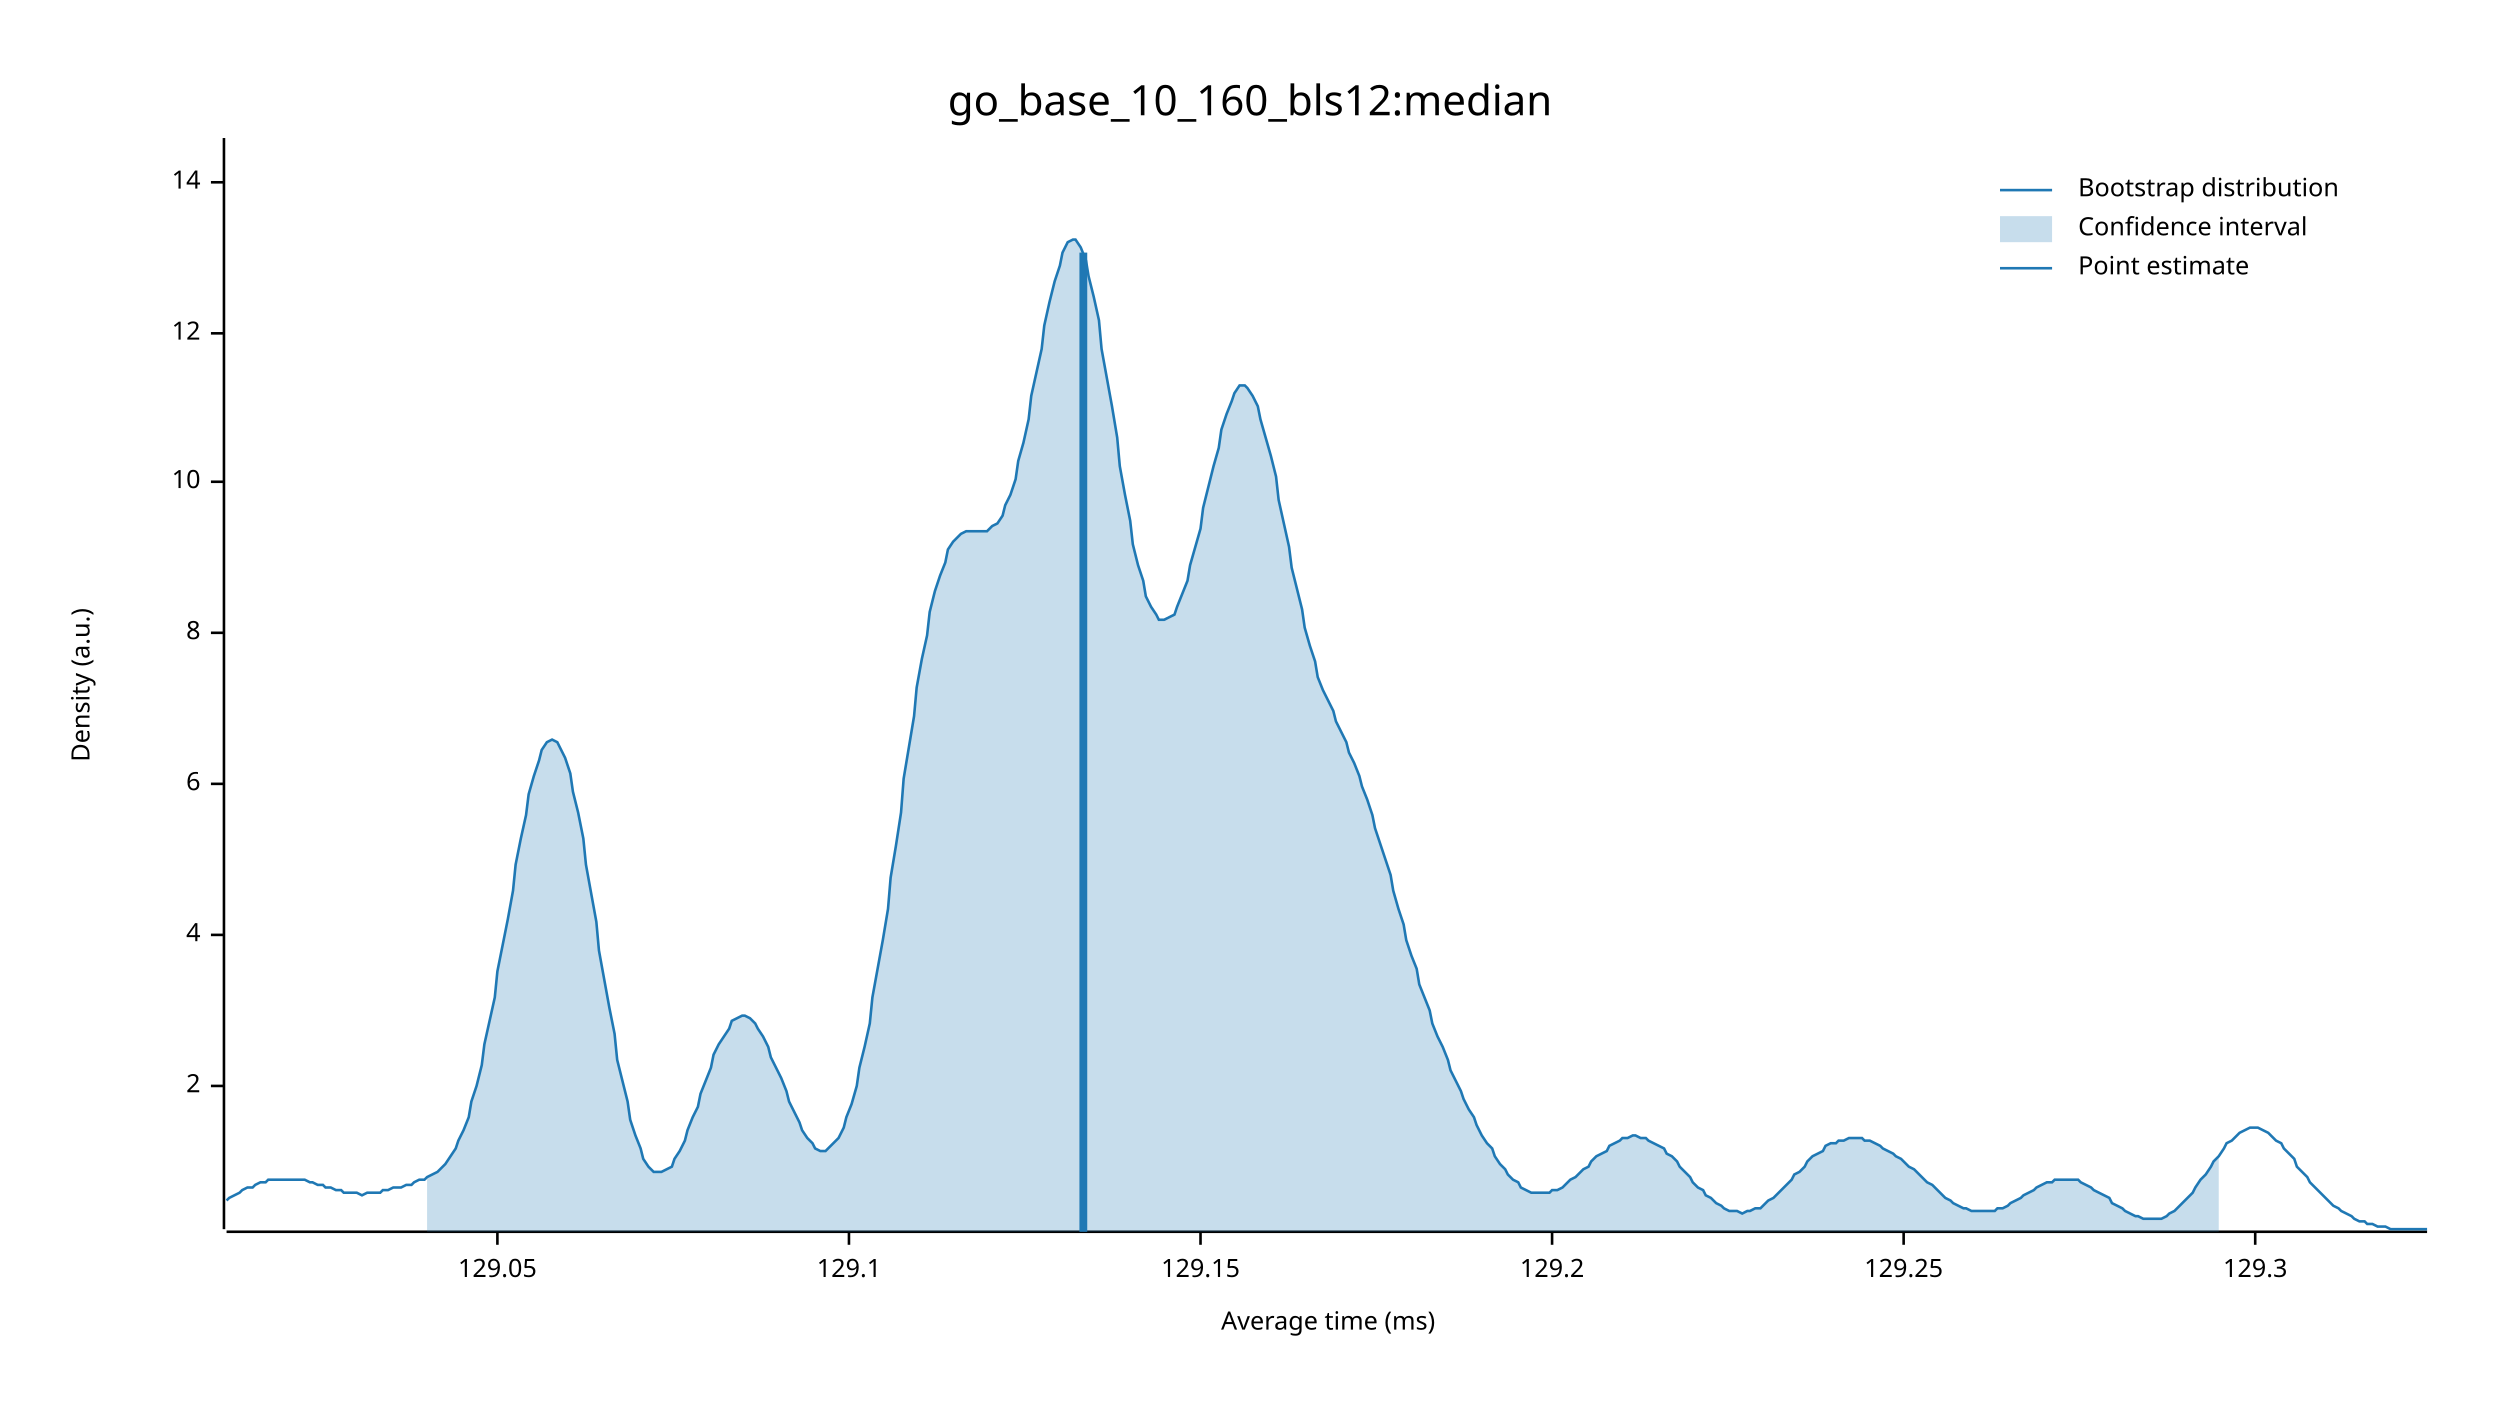
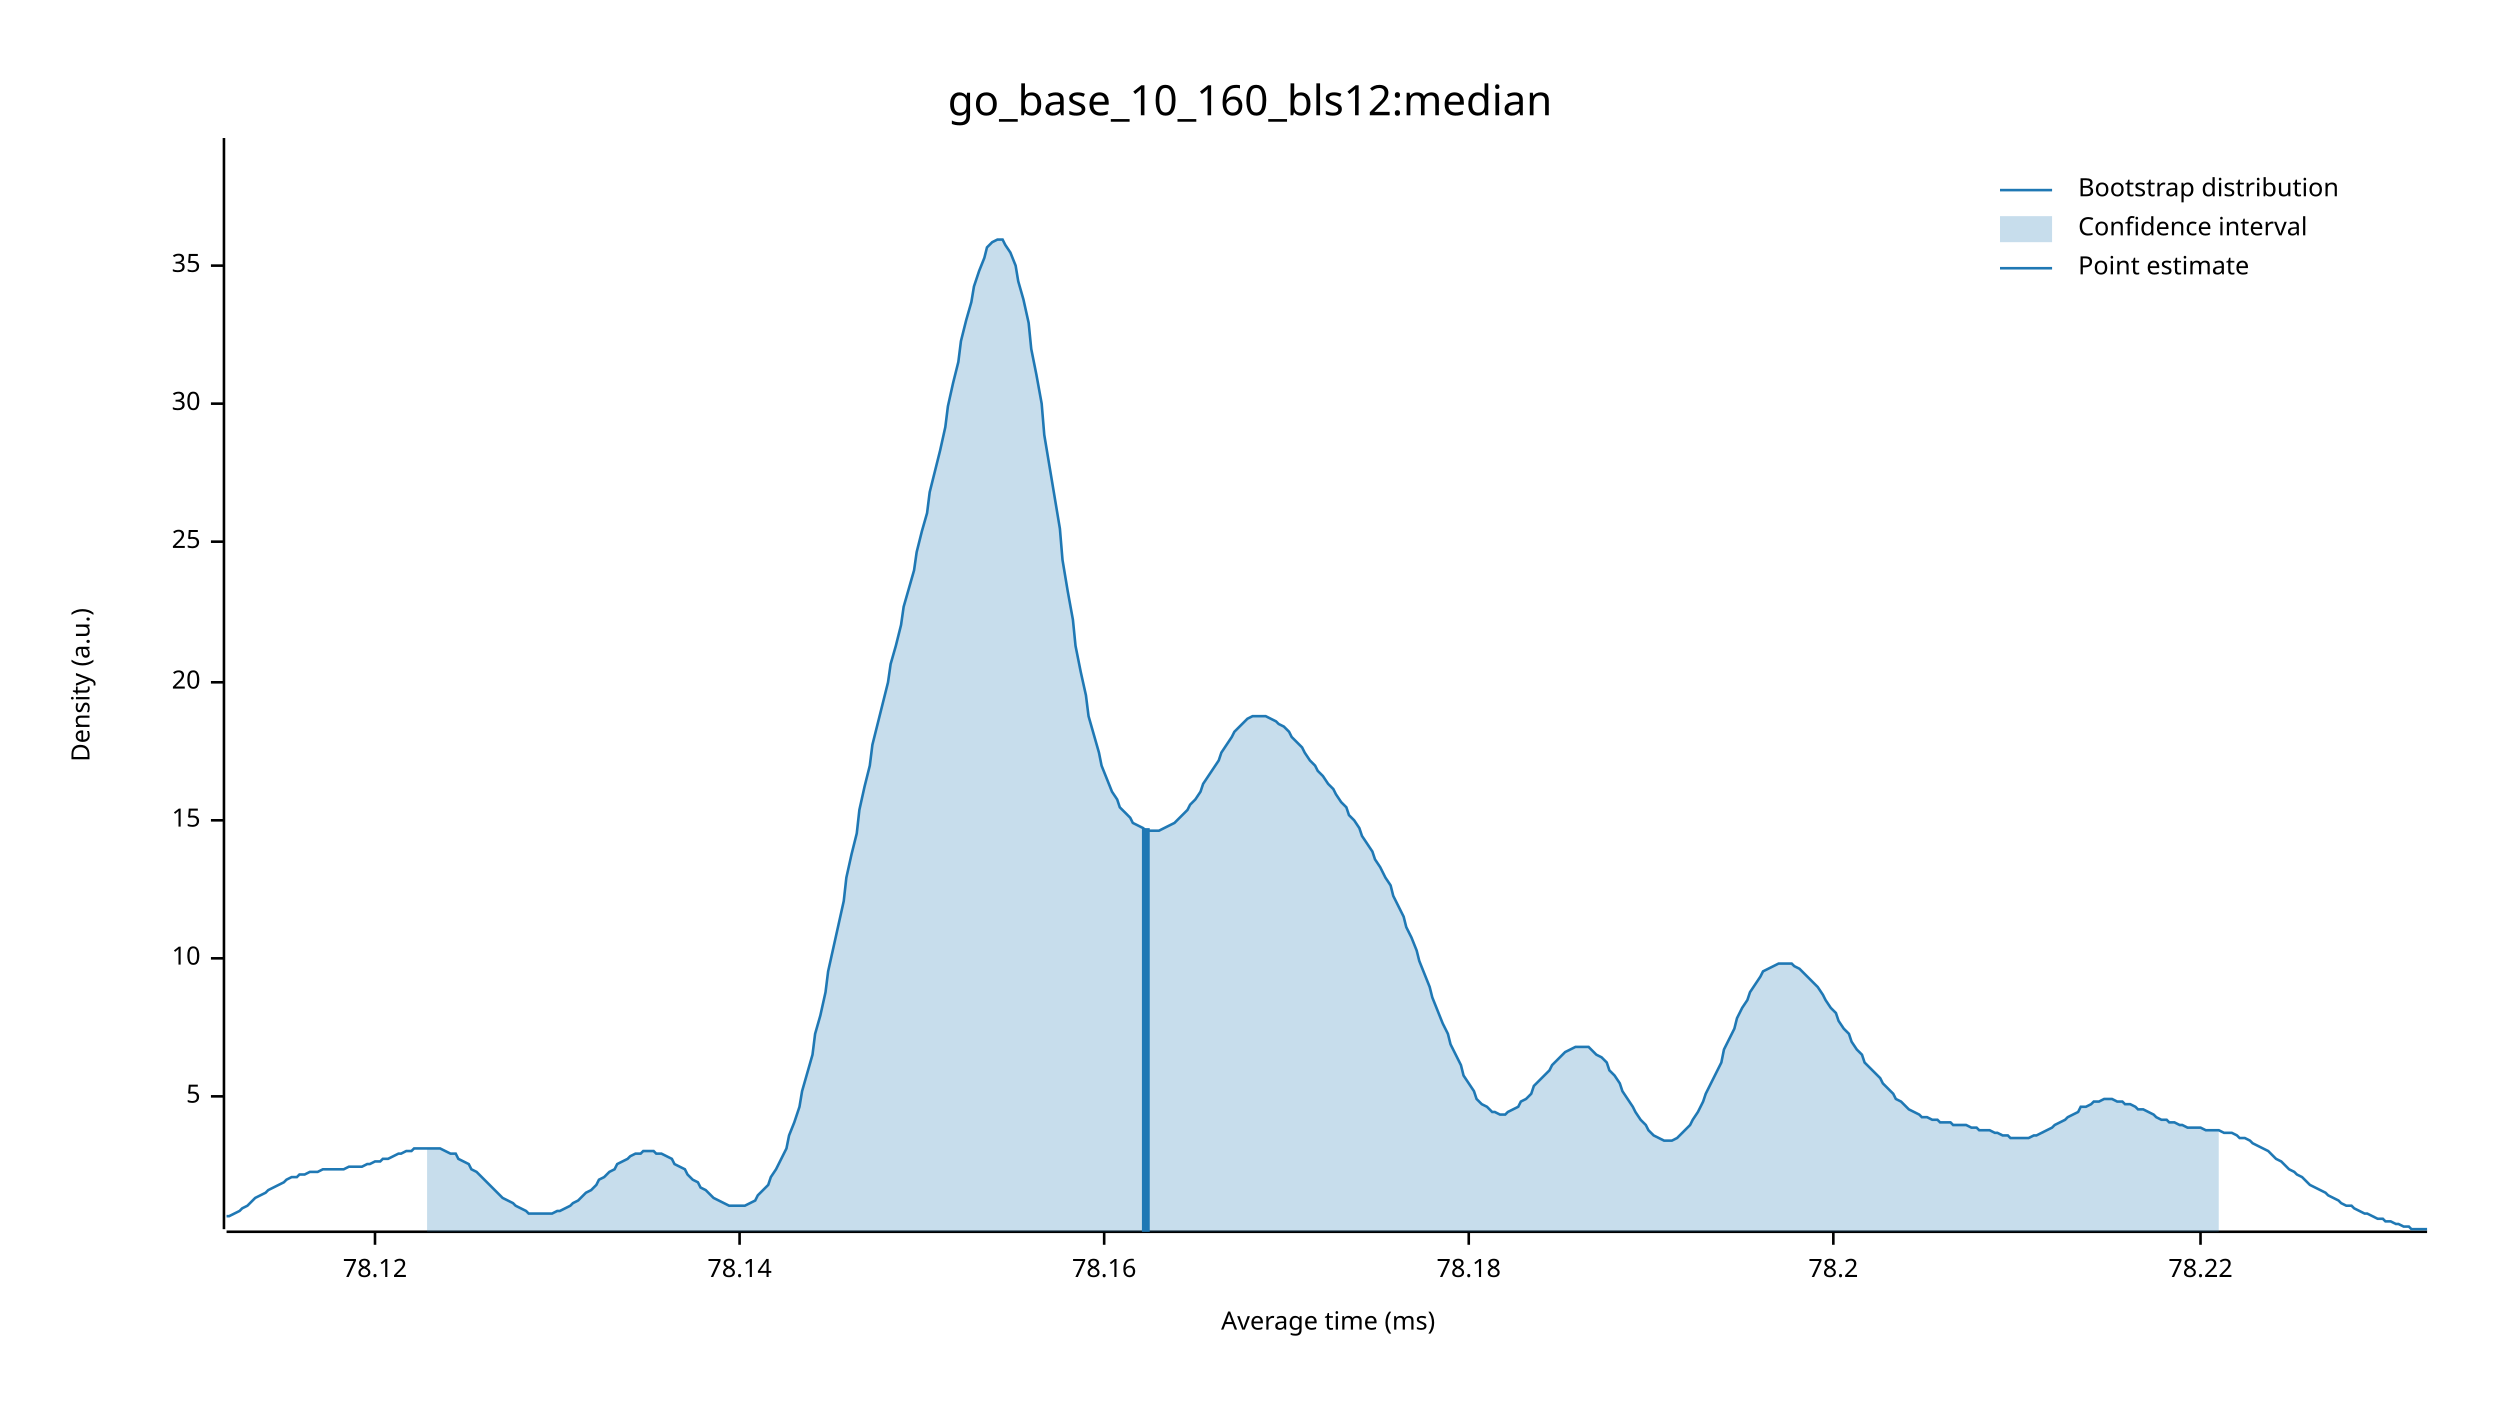
<svg xmlns="http://www.w3.org/2000/svg" width="960" height="540" viewBox="0 0 960 540">
  <text x="480" y="32" dy="0.76em" text-anchor="middle" font-family="sans-serif" font-size="16.129" opacity="1" fill="#000000">
go_base_10_160_bls12:median
</text>
  <text x="27" y="263" dy="0.76em" text-anchor="middle" font-family="sans-serif" font-size="9.677" opacity="1" fill="#000000" transform="rotate(270, 27, 263)">
Density (a.u.)
</text>
  <text x="510" y="513" dy="-0.5ex" text-anchor="middle" font-family="sans-serif" font-size="9.677" opacity="1" fill="#000000">
Average time (ms)
</text>
  <polyline fill="none" opacity="1" stroke="#000000" stroke-width="1" points="86,53 86,472 " />
-   <text x="77" y="417" dy="0.5ex" text-anchor="end" font-family="sans-serif" font-size="9.677" opacity="1" fill="#000000">
- 2
+   <text x="77" y="421" dy="0.5ex" text-anchor="end" font-family="sans-serif" font-size="9.677" opacity="1" fill="#000000">
+ 5
</text>
-   <polyline fill="none" opacity="1" stroke="#000000" stroke-width="1" points="81,417 86,417 " />
-   <text x="77" y="359" dy="0.5ex" text-anchor="end" font-family="sans-serif" font-size="9.677" opacity="1" fill="#000000">
- 4
- </text>
-   <polyline fill="none" opacity="1" stroke="#000000" stroke-width="1" points="81,359 86,359 " />
-   <text x="77" y="301" dy="0.5ex" text-anchor="end" font-family="sans-serif" font-size="9.677" opacity="1" fill="#000000">
- 6
- </text>
-   <polyline fill="none" opacity="1" stroke="#000000" stroke-width="1" points="81,301 86,301 " />
-   <text x="77" y="243" dy="0.5ex" text-anchor="end" font-family="sans-serif" font-size="9.677" opacity="1" fill="#000000">
- 8
- </text>
-   <polyline fill="none" opacity="1" stroke="#000000" stroke-width="1" points="81,243 86,243 " />
-   <text x="77" y="185" dy="0.5ex" text-anchor="end" font-family="sans-serif" font-size="9.677" opacity="1" fill="#000000">
+   <polyline fill="none" opacity="1" stroke="#000000" stroke-width="1" points="81,421 86,421 " />
+   <text x="77" y="368" dy="0.5ex" text-anchor="end" font-family="sans-serif" font-size="9.677" opacity="1" fill="#000000">
10
</text>
-   <polyline fill="none" opacity="1" stroke="#000000" stroke-width="1" points="81,185 86,185 " />
-   <text x="77" y="128" dy="0.5ex" text-anchor="end" font-family="sans-serif" font-size="9.677" opacity="1" fill="#000000">
- 12
+   <polyline fill="none" opacity="1" stroke="#000000" stroke-width="1" points="81,368 86,368 " />
+   <text x="77" y="315" dy="0.5ex" text-anchor="end" font-family="sans-serif" font-size="9.677" opacity="1" fill="#000000">
+ 15
</text>
-   <polyline fill="none" opacity="1" stroke="#000000" stroke-width="1" points="81,128 86,128 " />
-   <text x="77" y="70" dy="0.5ex" text-anchor="end" font-family="sans-serif" font-size="9.677" opacity="1" fill="#000000">
- 14
+   <polyline fill="none" opacity="1" stroke="#000000" stroke-width="1" points="81,315 86,315 " />
+   <text x="77" y="262" dy="0.5ex" text-anchor="end" font-family="sans-serif" font-size="9.677" opacity="1" fill="#000000">
+ 20
</text>
-   <polyline fill="none" opacity="1" stroke="#000000" stroke-width="1" points="81,70 86,70 " />
+   <polyline fill="none" opacity="1" stroke="#000000" stroke-width="1" points="81,262 86,262 " />
+   <text x="77" y="208" dy="0.5ex" text-anchor="end" font-family="sans-serif" font-size="9.677" opacity="1" fill="#000000">
+ 25
+ </text>
+   <polyline fill="none" opacity="1" stroke="#000000" stroke-width="1" points="81,208 86,208 " />
+   <text x="77" y="155" dy="0.5ex" text-anchor="end" font-family="sans-serif" font-size="9.677" opacity="1" fill="#000000">
+ 30
+ </text>
+   <polyline fill="none" opacity="1" stroke="#000000" stroke-width="1" points="81,155 86,155 " />
+   <text x="77" y="102" dy="0.5ex" text-anchor="end" font-family="sans-serif" font-size="9.677" opacity="1" fill="#000000">
+ 35
+ </text>
+   <polyline fill="none" opacity="1" stroke="#000000" stroke-width="1" points="81,102 86,102 " />
  <polyline fill="none" opacity="1" stroke="#000000" stroke-width="1" points="87,473 932,473 " />
-   <text x="191" y="483" dy="0.76em" text-anchor="middle" font-family="sans-serif" font-size="9.677" opacity="1" fill="#000000">
- 129.05
+   <text x="144" y="483" dy="0.76em" text-anchor="middle" font-family="sans-serif" font-size="9.677" opacity="1" fill="#000000">
+ 78.12
</text>
-   <polyline fill="none" opacity="1" stroke="#000000" stroke-width="1" points="191,473 191,478 " />
-   <text x="326" y="483" dy="0.76em" text-anchor="middle" font-family="sans-serif" font-size="9.677" opacity="1" fill="#000000">
- 129.1
+   <polyline fill="none" opacity="1" stroke="#000000" stroke-width="1" points="144,473 144,478 " />
+   <text x="284" y="483" dy="0.76em" text-anchor="middle" font-family="sans-serif" font-size="9.677" opacity="1" fill="#000000">
+ 78.14
</text>
-   <polyline fill="none" opacity="1" stroke="#000000" stroke-width="1" points="326,473 326,478 " />
-   <text x="461" y="483" dy="0.76em" text-anchor="middle" font-family="sans-serif" font-size="9.677" opacity="1" fill="#000000">
- 129.15
+   <polyline fill="none" opacity="1" stroke="#000000" stroke-width="1" points="284,473 284,478 " />
+   <text x="424" y="483" dy="0.76em" text-anchor="middle" font-family="sans-serif" font-size="9.677" opacity="1" fill="#000000">
+ 78.16
</text>
-   <polyline fill="none" opacity="1" stroke="#000000" stroke-width="1" points="461,473 461,478 " />
-   <text x="596" y="483" dy="0.76em" text-anchor="middle" font-family="sans-serif" font-size="9.677" opacity="1" fill="#000000">
- 129.2
+   <polyline fill="none" opacity="1" stroke="#000000" stroke-width="1" points="424,473 424,478 " />
+   <text x="564" y="483" dy="0.76em" text-anchor="middle" font-family="sans-serif" font-size="9.677" opacity="1" fill="#000000">
+ 78.18
</text>
-   <polyline fill="none" opacity="1" stroke="#000000" stroke-width="1" points="596,473 596,478 " />
-   <text x="731" y="483" dy="0.76em" text-anchor="middle" font-family="sans-serif" font-size="9.677" opacity="1" fill="#000000">
- 129.25
+   <polyline fill="none" opacity="1" stroke="#000000" stroke-width="1" points="564,473 564,478 " />
+   <text x="704" y="483" dy="0.76em" text-anchor="middle" font-family="sans-serif" font-size="9.677" opacity="1" fill="#000000">
+ 78.2
</text>
-   <polyline fill="none" opacity="1" stroke="#000000" stroke-width="1" points="731,473 731,478 " />
-   <text x="866" y="483" dy="0.76em" text-anchor="middle" font-family="sans-serif" font-size="9.677" opacity="1" fill="#000000">
- 129.3
+   <polyline fill="none" opacity="1" stroke="#000000" stroke-width="1" points="704,473 704,478 " />
+   <text x="845" y="483" dy="0.76em" text-anchor="middle" font-family="sans-serif" font-size="9.677" opacity="1" fill="#000000">
+ 78.22
</text>
-   <polyline fill="none" opacity="1" stroke="#000000" stroke-width="1" points="866,473 866,478 " />
-   <polyline fill="none" opacity="1" stroke="#1F78B4" stroke-width="1" points="87,461 88,460 90,459 92,458 93,457 95,456 97,456 98,455 100,454 102,454 103,453 105,453 107,453 109,453 110,453 112,453 114,453 115,453 117,453 119,454 120,454 122,455 124,455 125,456 127,456 129,457 131,457 132,458 134,458 136,458 137,458 139,459 141,458 142,458 144,458 146,458 147,457 149,457 151,456 153,456 154,456 156,455 158,455 159,454 161,453 163,453 164,452 166,451 168,450 169,449 171,447 173,444 175,441 176,438 178,434 180,429 181,423 183,417 185,409 186,401 188,392 190,383 191,373 193,363 195,353 197,342 198,332 200,322 202,313 203,305 205,298 207,292 208,288 210,285 212,284 214,285 215,287 217,291 219,297 220,304 222,312 224,322 225,332 227,343 229,354 230,365 232,376 234,387 236,397 237,407 239,415 241,423 242,430 244,436 246,441 247,445 249,448 251,450 252,450 254,450 256,449 258,448 259,445 261,442 263,438 264,434 266,429 268,425 269,420 271,415 273,410 274,405 276,401 278,398 280,395 281,392 283,391 285,390 286,390 288,391 290,393 291,395 293,398 295,402 296,406 298,410 300,414 302,419 303,423 305,427 307,431 308,434 310,437 312,439 313,441 315,442 317,442 318,441 320,439 322,437 324,433 325,429 327,424 329,417 330,410 332,402 334,393 335,383 337,372 339,361 341,349 342,337 344,325 346,312 347,299 349,287 351,275 352,264 354,253 356,244 357,235 359,227 361,221 363,216 364,211 366,208 368,206 369,205 371,204 373,204 374,204 376,204 378,204 379,204 381,202 383,201 385,198 386,194 388,190 390,184 391,177 393,170 395,161 396,152 398,143 400,134 401,125 403,116 405,108 407,102 408,97 410,93 412,92 413,92 415,95 417,100 418,106 420,114 422,123 423,134 425,145 427,156 429,168 430,179 432,190 434,200 435,209 437,217 439,223 440,229 442,233 444,236 445,238 447,238 449,237 451,236 452,233 454,228 456,223 457,217 459,210 461,203 462,195 464,187 466,179 468,172 469,165 471,159 473,154 474,151 476,148 478,148 479,149 481,152 483,156 484,161 486,168 488,175 490,183 491,192 493,201 495,210 496,218 498,226 500,234 501,241 503,248 505,254 506,260 508,265 510,269 512,273 513,277 515,281 517,285 518,289 520,293 522,298 523,302 525,307 527,313 528,318 530,324 532,330 534,336 535,342 537,349 539,355 540,361 542,367 544,372 545,378 547,383 549,388 550,393 552,398 554,402 556,407 557,411 559,415 561,419 562,422 564,426 566,429 567,432 569,436 571,439 573,441 574,444 576,447 578,449 579,451 581,453 583,454 584,456 586,457 588,458 589,458 591,458 593,458 595,458 596,457 598,457 600,456 601,455 603,453 605,452 606,451 608,449 610,448 611,446 613,444 615,443 617,442 618,440 620,439 622,438 623,437 625,437 627,436 628,436 630,437 632,437 633,438 635,439 637,440 639,441 640,443 642,444 644,446 645,448 647,450 649,452 650,454 652,456 654,457 655,459 657,460 659,462 661,463 662,464 664,465 666,465 667,465 669,466 671,465 672,465 674,464 676,464 677,463 679,461 681,460 683,458 684,457 686,455 688,453 689,451 691,450 693,448 694,446 696,444 698,443 700,442 701,440 703,439 705,439 706,438 708,438 710,437 711,437 713,437 715,437 716,438 718,438 720,439 722,440 723,441 725,442 727,443 728,444 730,445 732,447 733,448 735,449 737,451 738,452 740,454 742,455 744,457 745,458 747,460 749,461 750,462 752,463 754,464 755,464 757,465 759,465 760,465 762,465 764,465 766,465 767,464 769,464 771,463 772,462 774,461 776,460 777,459 779,458 781,457 782,456 784,455 786,454 788,454 789,453 791,453 793,453 794,453 796,453 798,453 799,454 801,455 803,456 804,457 806,458 808,459 810,460 811,462 813,463 815,464 816,465 818,466 820,467 821,467 823,468 825,468 827,468 828,468 830,468 832,467 833,466 835,465 837,463 838,462 840,460 842,458 843,456 845,453 847,451 849,448 850,446 852,444 854,441 855,439 857,438 859,436 860,435 862,434 864,433 865,433 867,433 869,434 871,435 872,436 874,438 876,439 877,441 879,443 881,445 882,448 884,450 886,452 887,454 889,456 891,458 893,460 894,461 896,463 898,464 899,465 901,466 903,467 904,468 906,469 908,469 909,470 911,470 913,471 915,471 916,471 918,472 920,472 921,472 923,472 925,472 926,472 928,472 930,472 932,472 " />
-   <polygon opacity="0.25" fill="#1F78B4" points="164,452 166,451 168,450 169,449 171,447 173,444 175,441 176,438 178,434 180,429 181,423 183,417 185,409 186,401 188,392 190,383 191,373 193,363 195,353 197,342 198,332 200,322 202,313 203,305 205,298 207,292 208,288 210,285 212,284 214,285 215,287 217,291 219,297 220,304 222,312 224,322 225,332 227,343 229,354 230,365 232,376 234,387 236,397 237,407 239,415 241,423 242,430 244,436 246,441 247,445 249,448 251,450 252,450 254,450 256,449 258,448 259,445 261,442 263,438 264,434 266,429 268,425 269,420 271,415 273,410 274,405 276,401 278,398 280,395 281,392 283,391 285,390 286,390 288,391 290,393 291,395 293,398 295,402 296,406 298,410 300,414 302,419 303,423 305,427 307,431 308,434 310,437 312,439 313,441 315,442 317,442 318,441 320,439 322,437 324,433 325,429 327,424 329,417 330,410 332,402 334,393 335,383 337,372 339,361 341,349 342,337 344,325 346,312 347,299 349,287 351,275 352,264 354,253 356,244 357,235 359,227 361,221 363,216 364,211 366,208 368,206 369,205 371,204 373,204 374,204 376,204 378,204 379,204 381,202 383,201 385,198 386,194 388,190 390,184 391,177 393,170 395,161 396,152 398,143 400,134 401,125 403,116 405,108 407,102 408,97 410,93 412,92 413,92 415,95 417,100 418,106 420,114 422,123 423,134 425,145 427,156 429,168 430,179 432,190 434,200 435,209 437,217 439,223 440,229 442,233 444,236 445,238 447,238 449,237 451,236 452,233 454,228 456,223 457,217 459,210 461,203 462,195 464,187 466,179 468,172 469,165 471,159 473,154 474,151 476,148 478,148 479,149 481,152 483,156 484,161 486,168 488,175 490,183 491,192 493,201 495,210 496,218 498,226 500,234 501,241 503,248 505,254 506,260 508,265 510,269 512,273 513,277 515,281 517,285 518,289 520,293 522,298 523,302 525,307 527,313 528,318 530,324 532,330 534,336 535,342 537,349 539,355 540,361 542,367 544,372 545,378 547,383 549,388 550,393 552,398 554,402 556,407 557,411 559,415 561,419 562,422 564,426 566,429 567,432 569,436 571,439 573,441 574,444 576,447 578,449 579,451 581,453 583,454 584,456 586,457 588,458 589,458 591,458 593,458 595,458 596,457 598,457 600,456 601,455 603,453 605,452 606,451 608,449 610,448 611,446 613,444 615,443 617,442 618,440 620,439 622,438 623,437 625,437 627,436 628,436 630,437 632,437 633,438 635,439 637,440 639,441 640,443 642,444 644,446 645,448 647,450 649,452 650,454 652,456 654,457 655,459 657,460 659,462 661,463 662,464 664,465 666,465 667,465 669,466 671,465 672,465 674,464 676,464 677,463 679,461 681,460 683,458 684,457 686,455 688,453 689,451 691,450 693,448 694,446 696,444 698,443 700,442 701,440 703,439 705,439 706,438 708,438 710,437 711,437 713,437 715,437 716,438 718,438 720,439 722,440 723,441 725,442 727,443 728,444 730,445 732,447 733,448 735,449 737,451 738,452 740,454 742,455 744,457 745,458 747,460 749,461 750,462 752,463 754,464 755,464 757,465 759,465 760,465 762,465 764,465 766,465 767,464 769,464 771,463 772,462 774,461 776,460 777,459 779,458 781,457 782,456 784,455 786,454 788,454 789,453 791,453 793,453 794,453 796,453 798,453 799,454 801,455 803,456 804,457 806,458 808,459 810,460 811,462 813,463 815,464 816,465 818,466 820,467 821,467 823,468 825,468 827,468 828,468 830,468 832,467 833,466 835,465 837,463 838,462 840,460 842,458 843,456 845,453 847,451 849,448 850,446 852,444 852,473 164,473 " />
-   <polyline fill="none" opacity="1" stroke="#1F78B4" stroke-width="3" points="416,473 416,97 " />
+   <polyline fill="none" opacity="1" stroke="#000000" stroke-width="1" points="845,473 845,478 " />
+   <polyline fill="none" opacity="1" stroke="#1F78B4" stroke-width="1" points="87,467 88,467 90,466 92,465 93,464 95,463 97,461 98,460 100,459 102,458 103,457 105,456 107,455 109,454 110,453 112,452 114,452 115,451 117,451 119,450 120,450 122,450 124,449 125,449 127,449 129,449 131,449 132,449 134,448 136,448 137,448 139,448 141,447 142,447 144,446 146,446 147,445 149,445 151,444 153,443 154,443 156,442 158,442 159,441 161,441 163,441 164,441 166,441 168,441 169,441 171,442 173,443 175,443 176,445 178,446 180,447 181,449 183,450 185,452 186,453 188,455 190,457 191,458 193,460 195,461 197,462 198,463 200,464 202,465 203,466 205,466 207,466 208,466 210,466 212,466 214,465 215,465 217,464 219,463 220,462 222,461 224,459 225,458 227,457 229,455 230,453 232,452 234,450 236,449 237,447 239,446 241,445 242,444 244,443 246,443 247,442 249,442 251,442 252,443 254,443 256,444 258,445 259,447 261,448 263,449 264,451 266,453 268,454 269,456 271,457 273,459 274,460 276,461 278,462 280,463 281,463 283,463 285,463 286,463 288,462 290,461 291,459 293,457 295,455 296,452 298,449 300,445 302,441 303,436 305,431 307,425 308,419 310,412 312,405 313,397 315,390 317,381 318,373 320,364 322,355 324,346 325,337 327,328 329,320 330,311 332,302 334,294 335,286 337,278 339,270 341,262 342,255 344,248 346,240 347,233 349,226 351,219 352,212 354,204 356,197 357,189 359,181 361,173 363,164 364,156 366,147 368,139 369,131 371,123 373,116 374,110 376,104 378,99 379,95 381,93 383,92 385,92 386,94 388,97 390,102 391,108 393,115 395,124 396,134 398,144 400,155 401,167 403,179 405,191 407,203 408,215 410,227 412,238 413,248 415,258 417,267 418,275 420,282 422,289 423,294 425,299 427,304 429,307 430,310 432,312 434,314 435,316 437,317 439,318 440,319 442,319 444,319 445,319 447,318 449,317 451,316 452,315 454,313 456,311 457,309 459,307 461,304 462,301 464,298 466,295 468,292 469,289 471,286 473,283 474,281 476,279 478,277 479,276 481,275 483,275 484,275 486,275 488,276 490,277 491,278 493,279 495,281 496,283 498,285 500,287 501,289 503,292 505,294 506,296 508,298 510,301 512,303 513,305 515,308 517,310 518,313 520,315 522,318 523,321 525,324 527,327 528,330 530,333 532,337 534,340 535,344 537,348 539,352 540,356 542,360 544,365 545,369 547,374 549,379 550,383 552,388 554,393 556,397 557,401 559,405 561,409 562,413 564,416 566,419 567,422 569,424 571,425 573,427 574,427 576,428 578,428 579,427 581,426 583,425 584,423 586,422 588,420 589,417 591,415 593,413 595,411 596,409 598,407 600,405 601,404 603,403 605,402 606,402 608,402 610,402 611,403 613,405 615,406 617,408 618,411 620,413 622,416 623,419 625,422 627,425 628,427 630,430 632,432 633,434 635,436 637,437 639,438 640,438 642,438 644,437 645,436 647,434 649,432 650,430 652,427 654,423 655,420 657,416 659,412 661,408 662,403 664,399 666,395 667,391 669,387 671,384 672,381 674,378 676,375 677,373 679,372 681,371 683,370 684,370 686,370 688,370 689,371 691,372 693,374 694,375 696,377 698,379 700,382 701,384 703,387 705,389 706,392 708,395 710,397 711,400 713,403 715,405 716,408 718,410 720,412 722,414 723,416 725,418 727,420 728,422 730,423 732,425 733,426 735,427 737,428 738,429 740,429 742,430 744,430 745,431 747,431 749,431 750,432 752,432 754,432 755,432 757,433 759,433 760,434 762,434 764,434 766,435 767,435 769,436 771,436 772,437 774,437 776,437 777,437 779,437 781,436 782,436 784,435 786,434 788,433 789,432 791,431 793,430 794,429 796,428 798,427 799,425 801,425 803,424 804,423 806,423 808,422 810,422 811,422 813,423 815,423 816,424 818,424 820,425 821,426 823,426 825,427 827,428 828,429 830,430 832,430 833,431 835,431 837,432 838,432 840,433 842,433 843,433 845,433 847,434 849,434 850,434 852,434 854,435 855,435 857,435 859,436 860,437 862,437 864,438 865,439 867,440 869,441 871,442 872,443 874,445 876,446 877,447 879,449 881,450 882,451 884,452 886,454 887,455 889,456 891,457 893,458 894,459 896,460 898,461 899,462 901,463 903,463 904,464 906,465 908,466 909,466 911,467 913,468 915,468 916,469 918,469 920,470 921,470 923,471 925,471 926,472 928,472 930,472 932,472 " />
+   <polygon opacity="0.25" fill="#1F78B4" points="164,441 166,441 168,441 169,441 171,442 173,443 175,443 176,445 178,446 180,447 181,449 183,450 185,452 186,453 188,455 190,457 191,458 193,460 195,461 197,462 198,463 200,464 202,465 203,466 205,466 207,466 208,466 210,466 212,466 214,465 215,465 217,464 219,463 220,462 222,461 224,459 225,458 227,457 229,455 230,453 232,452 234,450 236,449 237,447 239,446 241,445 242,444 244,443 246,443 247,442 249,442 251,442 252,443 254,443 256,444 258,445 259,447 261,448 263,449 264,451 266,453 268,454 269,456 271,457 273,459 274,460 276,461 278,462 280,463 281,463 283,463 285,463 286,463 288,462 290,461 291,459 293,457 295,455 296,452 298,449 300,445 302,441 303,436 305,431 307,425 308,419 310,412 312,405 313,397 315,390 317,381 318,373 320,364 322,355 324,346 325,337 327,328 329,320 330,311 332,302 334,294 335,286 337,278 339,270 341,262 342,255 344,248 346,240 347,233 349,226 351,219 352,212 354,204 356,197 357,189 359,181 361,173 363,164 364,156 366,147 368,139 369,131 371,123 373,116 374,110 376,104 378,99 379,95 381,93 383,92 385,92 386,94 388,97 390,102 391,108 393,115 395,124 396,134 398,144 400,155 401,167 403,179 405,191 407,203 408,215 410,227 412,238 413,248 415,258 417,267 418,275 420,282 422,289 423,294 425,299 427,304 429,307 430,310 432,312 434,314 435,316 437,317 439,318 440,319 442,319 444,319 445,319 447,318 449,317 451,316 452,315 454,313 456,311 457,309 459,307 461,304 462,301 464,298 466,295 468,292 469,289 471,286 473,283 474,281 476,279 478,277 479,276 481,275 483,275 484,275 486,275 488,276 490,277 491,278 493,279 495,281 496,283 498,285 500,287 501,289 503,292 505,294 506,296 508,298 510,301 512,303 513,305 515,308 517,310 518,313 520,315 522,318 523,321 525,324 527,327 528,330 530,333 532,337 534,340 535,344 537,348 539,352 540,356 542,360 544,365 545,369 547,374 549,379 550,383 552,388 554,393 556,397 557,401 559,405 561,409 562,413 564,416 566,419 567,422 569,424 571,425 573,427 574,427 576,428 578,428 579,427 581,426 583,425 584,423 586,422 588,420 589,417 591,415 593,413 595,411 596,409 598,407 600,405 601,404 603,403 605,402 606,402 608,402 610,402 611,403 613,405 615,406 617,408 618,411 620,413 622,416 623,419 625,422 627,425 628,427 630,430 632,432 633,434 635,436 637,437 639,438 640,438 642,438 644,437 645,436 647,434 649,432 650,430 652,427 654,423 655,420 657,416 659,412 661,408 662,403 664,399 666,395 667,391 669,387 671,384 672,381 674,378 676,375 677,373 679,372 681,371 683,370 684,370 686,370 688,370 689,371 691,372 693,374 694,375 696,377 698,379 700,382 701,384 703,387 705,389 706,392 708,395 710,397 711,400 713,403 715,405 716,408 718,410 720,412 722,414 723,416 725,418 727,420 728,422 730,423 732,425 733,426 735,427 737,428 738,429 740,429 742,430 744,430 745,431 747,431 749,431 750,432 752,432 754,432 755,432 757,433 759,433 760,434 762,434 764,434 766,435 767,435 769,436 771,436 772,437 774,437 776,437 777,437 779,437 781,436 782,436 784,435 786,434 788,433 789,432 791,431 793,430 794,429 796,428 798,427 799,425 801,425 803,424 804,423 806,423 808,422 810,422 811,422 813,423 815,423 816,424 818,424 820,425 821,426 823,426 825,427 827,428 828,429 830,430 832,430 833,431 835,431 837,432 838,432 840,433 842,433 843,433 845,433 847,434 849,434 850,434 852,434 852,473 164,473 " />
+   <polyline fill="none" opacity="1" stroke="#1F78B4" stroke-width="3" points="440,473 440,318 " />
  <text x="798" y="68" dy="0.76em" text-anchor="start" font-family="sans-serif" font-size="9.677" opacity="1" fill="#000000">
Bootstrap distribution
</text>
  <text x="798" y="83" dy="0.76em" text-anchor="start" font-family="sans-serif" font-size="9.677" opacity="1" fill="#000000">
Confidence interval
</text>
  <text x="798" y="98" dy="0.76em" text-anchor="start" font-family="sans-serif" font-size="9.677" opacity="1" fill="#000000">
Point estimate
</text>
  <polyline fill="none" opacity="1" stroke="#1F78B4" stroke-width="1" points="768,73 788,73 " />
  <rect x="768" y="83" width="20" height="10" opacity="0.25" fill="#1F78B4" stroke="none" />
  <polyline fill="none" opacity="1" stroke="#1F78B4" stroke-width="1" points="768,103 788,103 " />
</svg>
